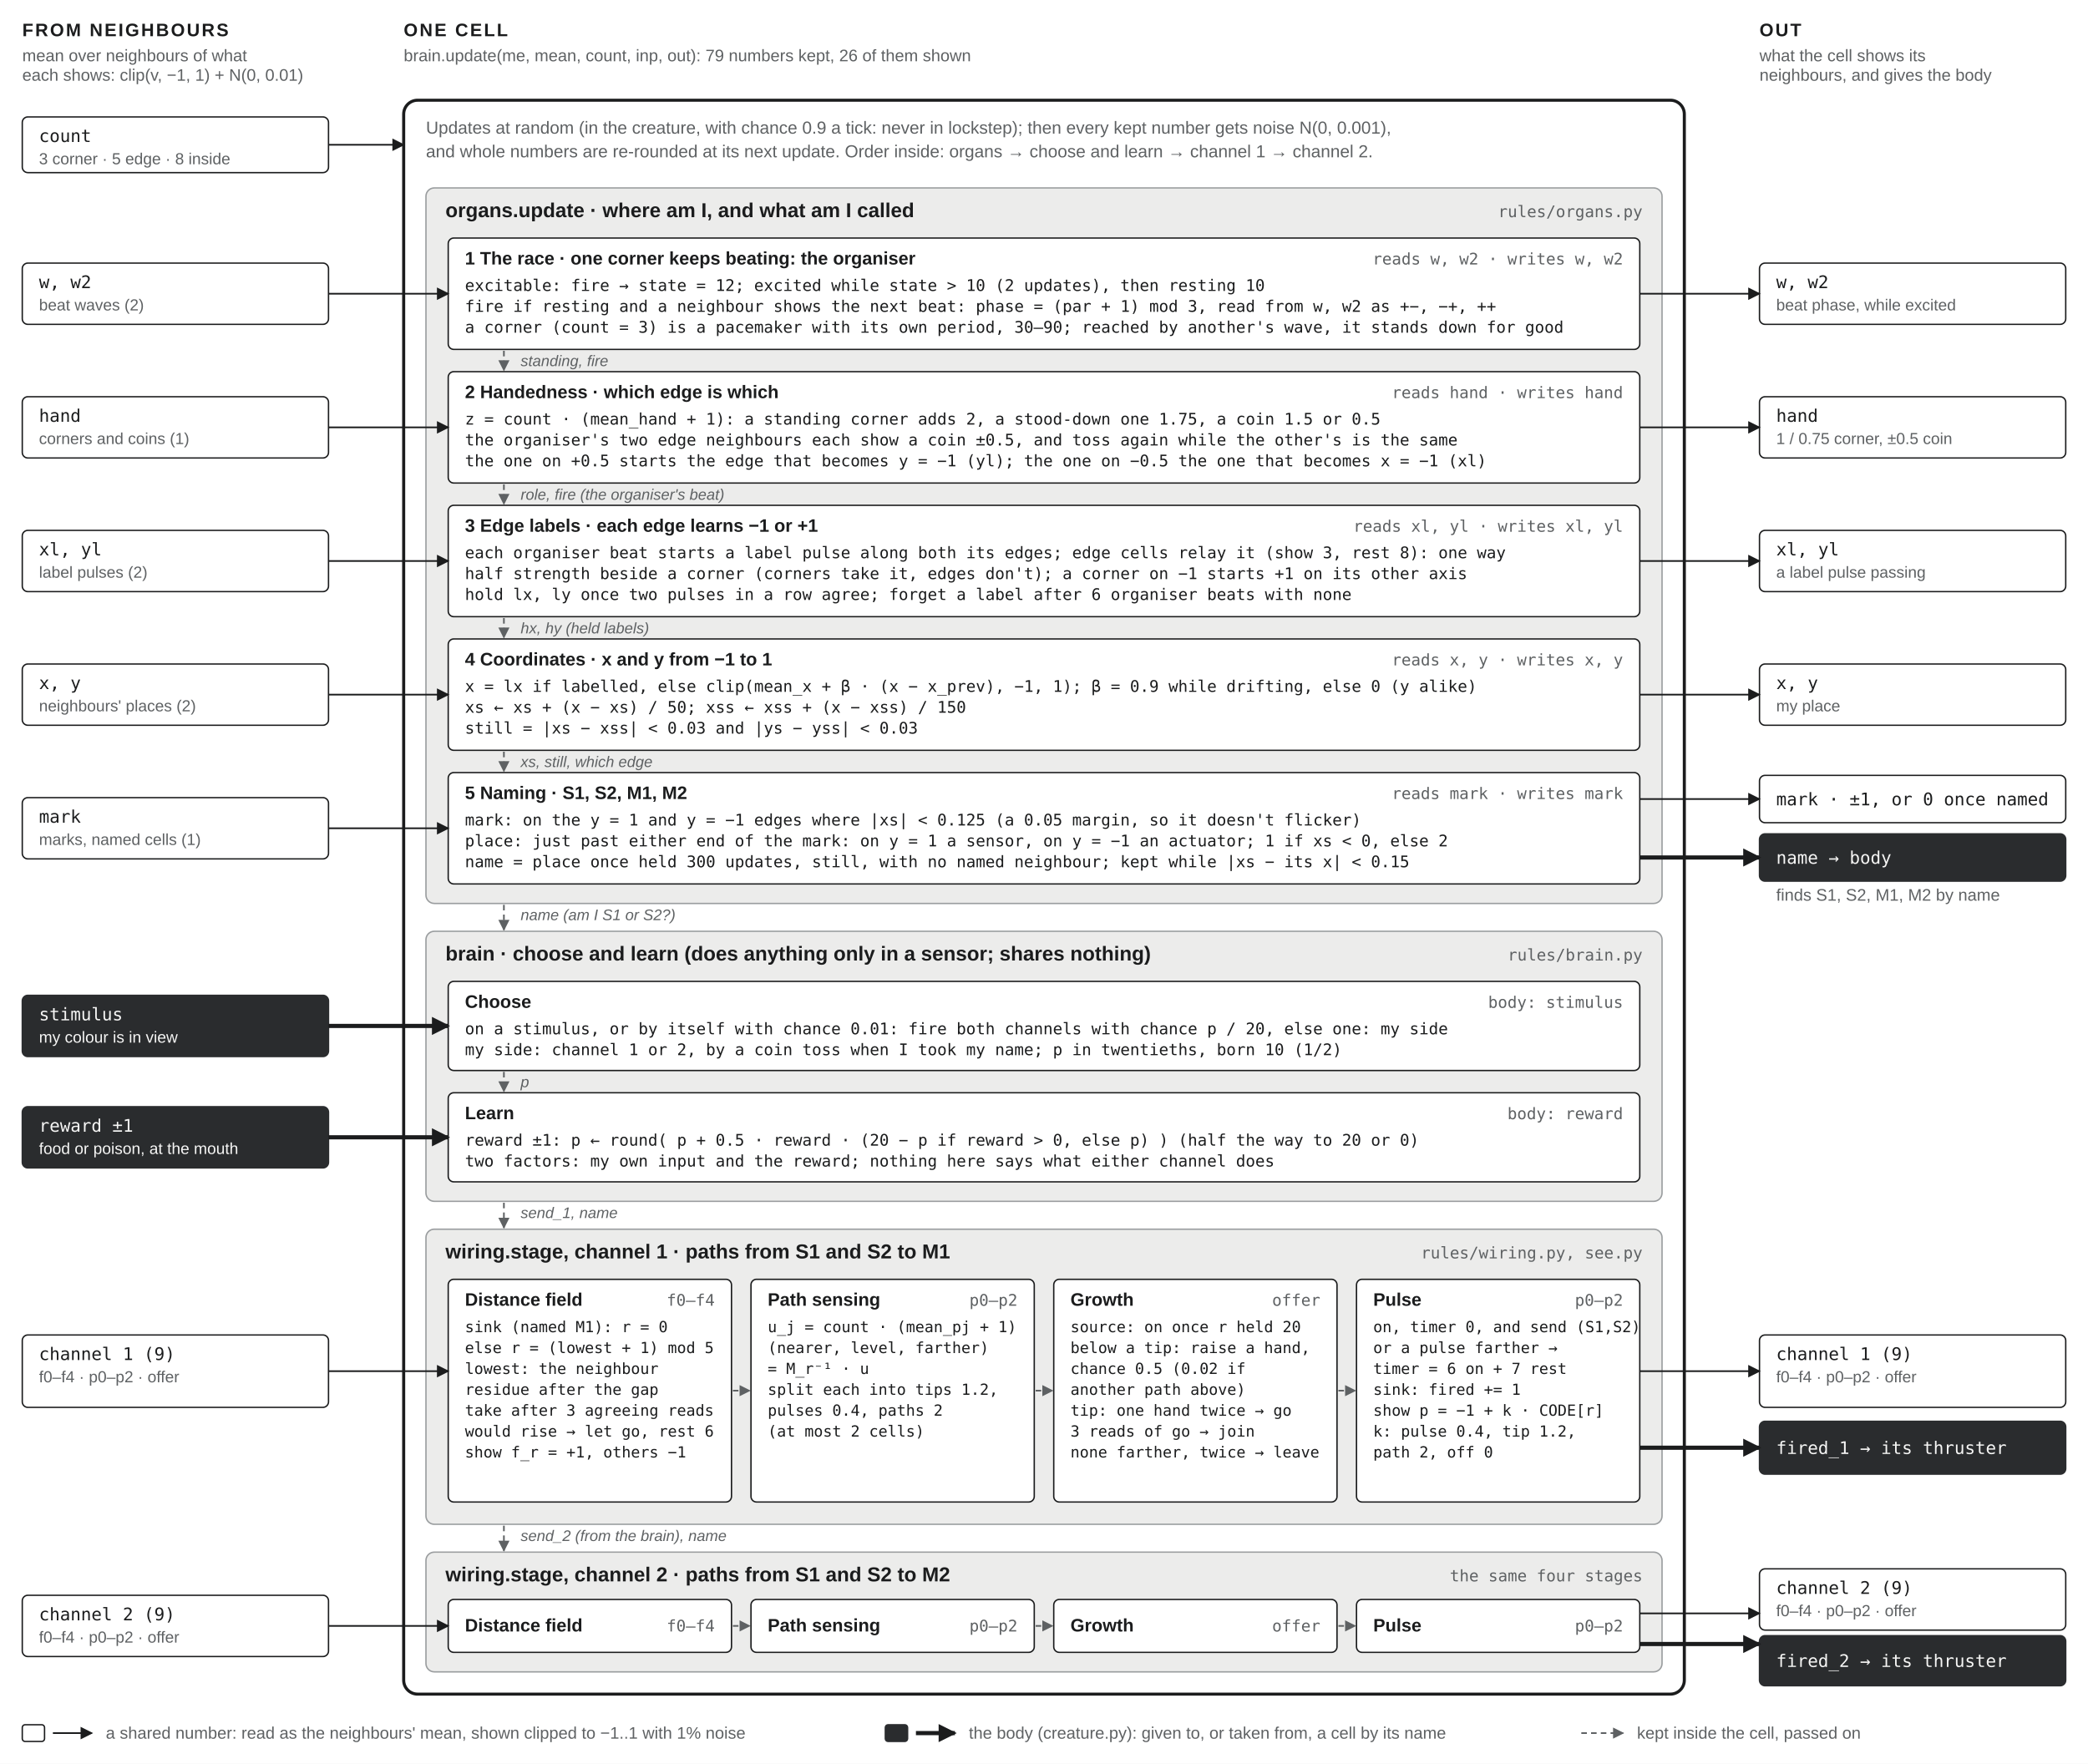
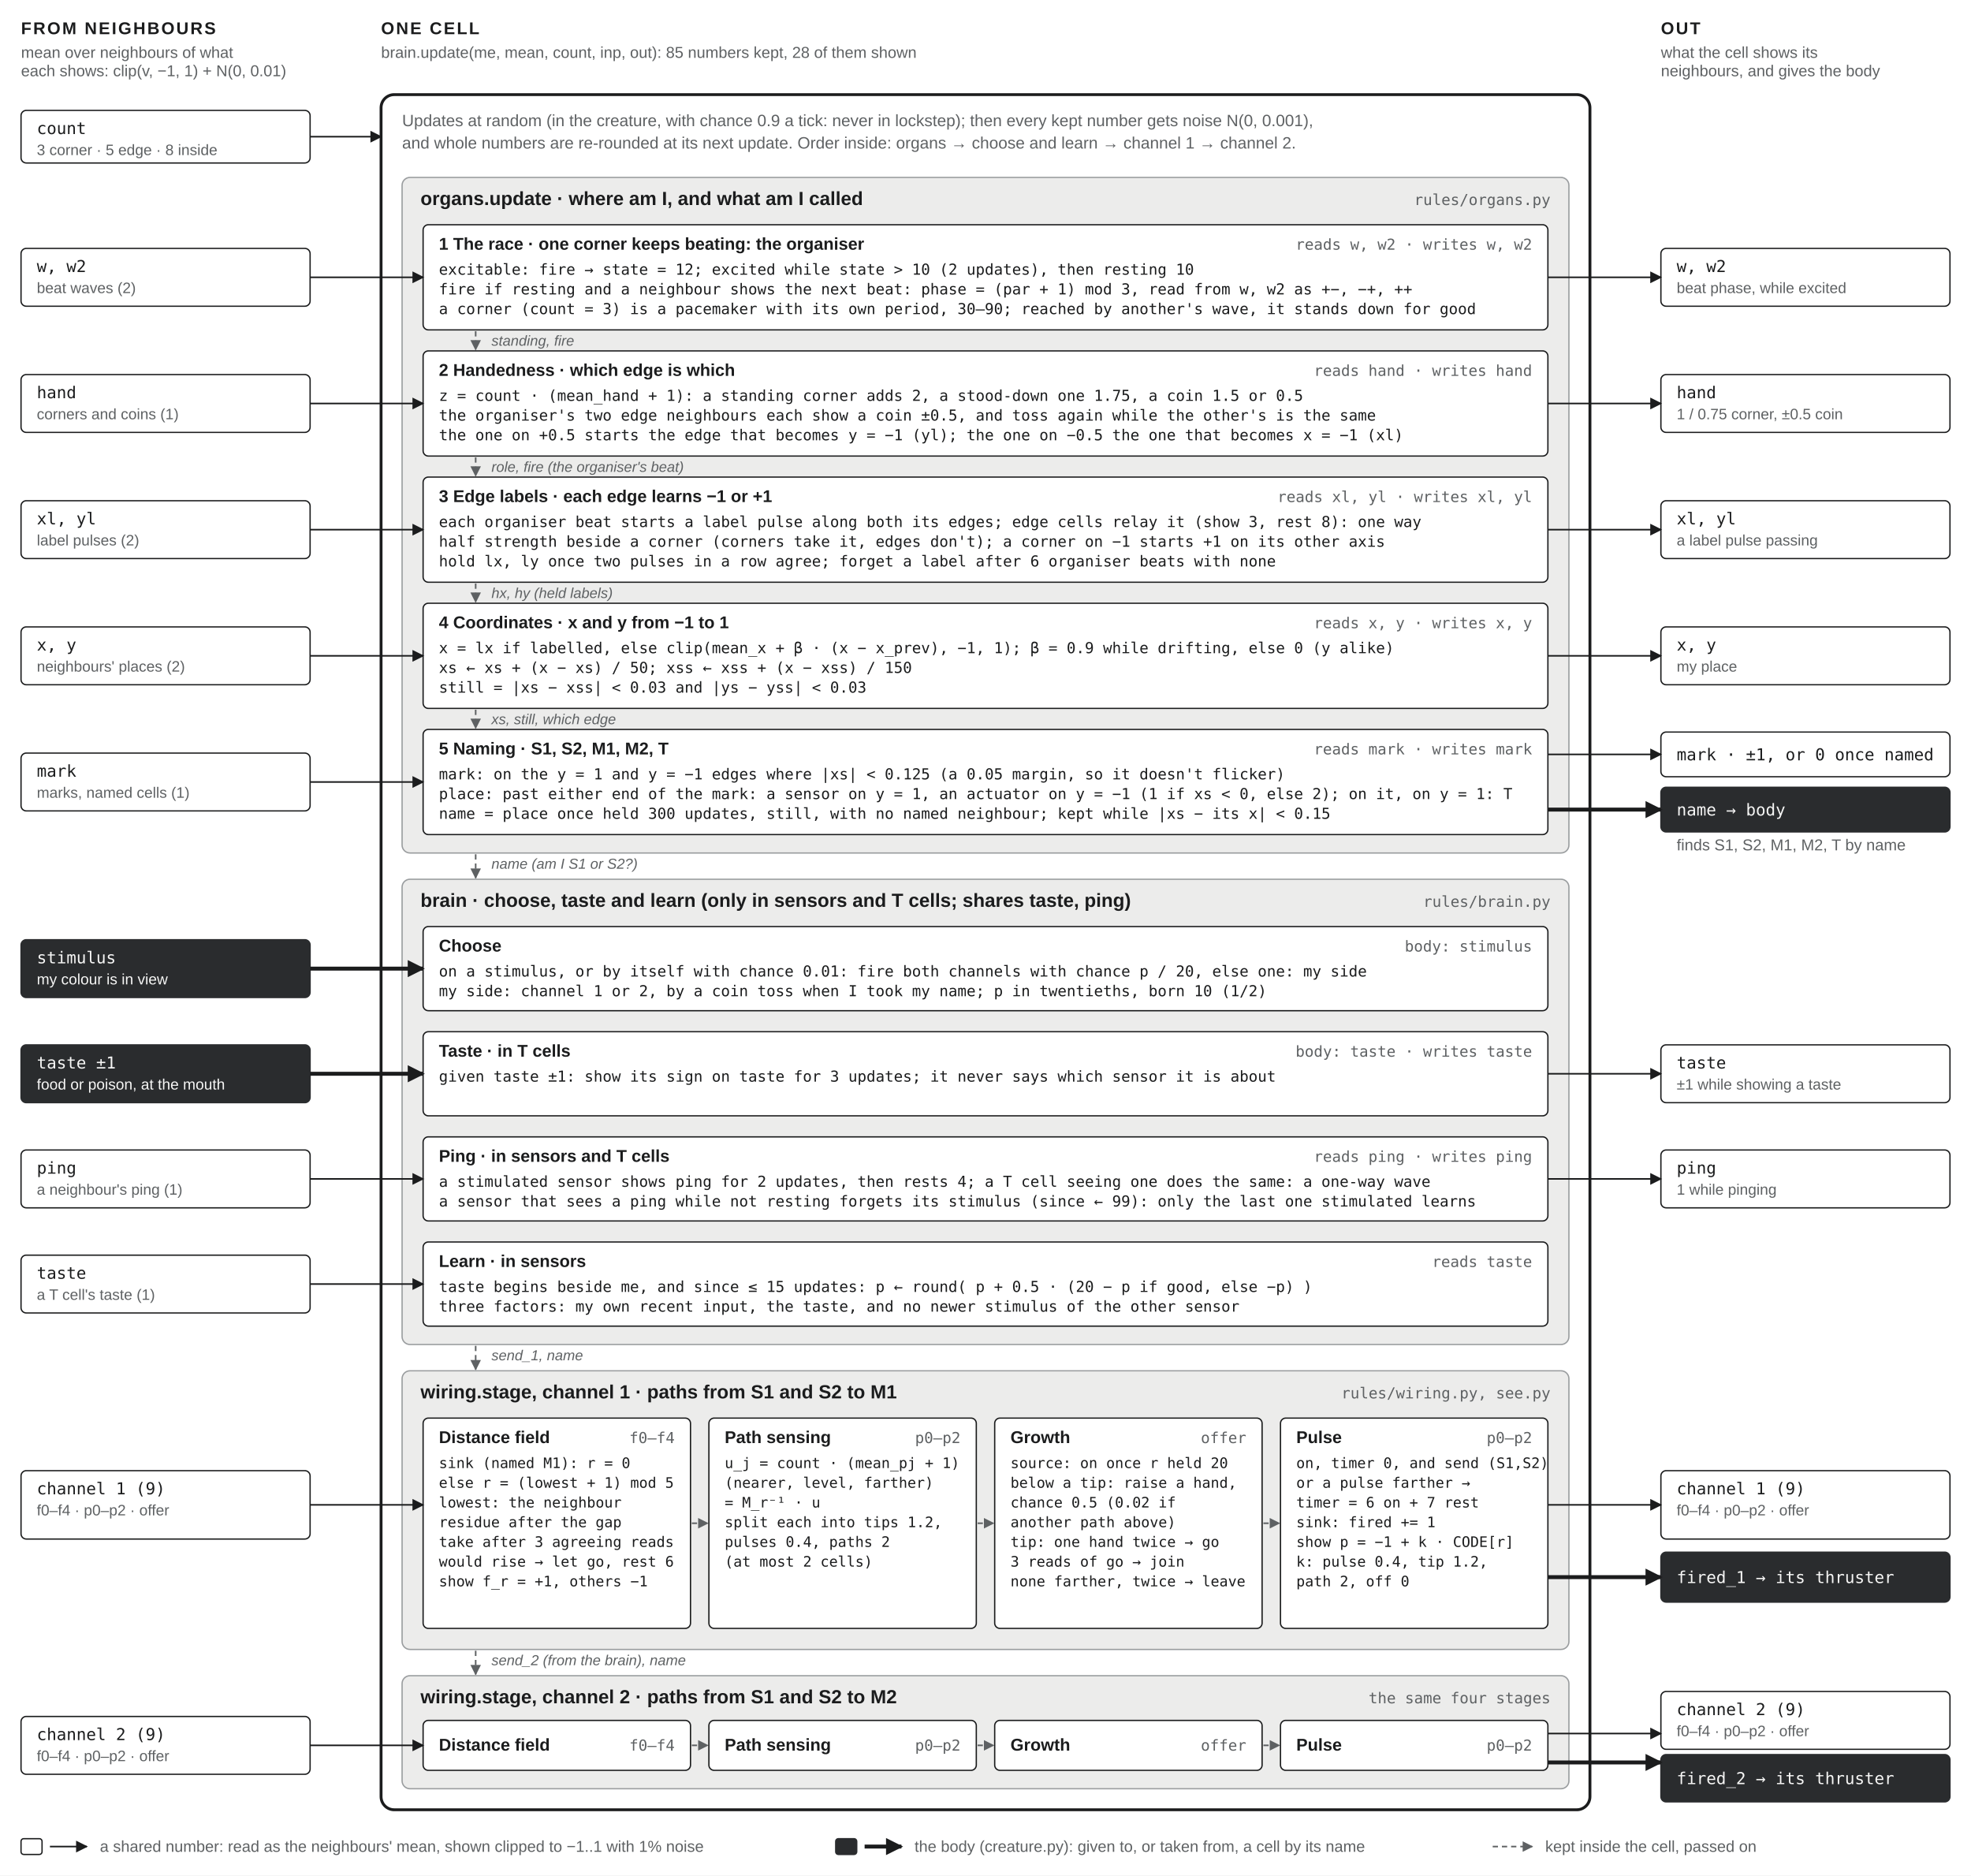
- <svg xmlns="http://www.w3.org/2000/svg" viewBox="0 0 1500 1267" width="1500" height="1267" role="img" aria-labelledby="t">
+ <svg xmlns="http://www.w3.org/2000/svg" viewBox="0 0 1500 1427" width="1500" height="1427" role="img" aria-labelledby="t">
  <style>
.bg { fill: #ffffff; }
.cell { fill: #ffffff; stroke: #1b1c1d; stroke-width: 2.2; }
.con { fill: #ececeb; stroke: #9a9d9f; stroke-width: 1; }
.sub, .nbox { fill: #ffffff; stroke: #1b1c1d; stroke-width: 1; }
.bodybox { fill: #2a2c2e; stroke: #2a2c2e; }
.a-sig { stroke: #1b1c1d; stroke-width: 1.2; }
.a-body { stroke: #1b1c1d; stroke-width: 3; }
.a-int { stroke: #5e6163; stroke-width: 1.2; stroke-dasharray: 4 3; }
.ahf { fill: #1b1c1d; }
.ahm { fill: #5e6163; }
text { fill: #1b1c1d; font-family: "IBM Plex Sans", "Helvetica Neue", Arial, sans-serif; }
.colh { font-size: 13px; font-weight: 600; letter-spacing: 0.1em; }
.colhs, .hd, .io, .lab, .nts { fill: #5e6163; }
.colhs { font-size: 12px; }
.hd { font-size: 12.5px; }
.ct { font-size: 14.5px; font-weight: 600; }
.bt { font-size: 13px; font-weight: 600; }
.lab { font-size: 11px; font-style: italic; }
.nts, .bodyts { font-size: 11.5px; }
.io, .eq, .eqs, .nt, .bodyt { font-family: "IBM Plex Mono", Menlo, Consolas, "DejaVu Sans Mono", monospace; }
.io, .eq { font-size: 11.5px; }
.eqs { font-size: 11px; }
.nt, .bodyt { font-size: 12.5px; font-weight: 500; }
.bodyt, .bodyts { fill: #f6f6f5; }
</style>
  <defs>
    <marker id="ah" viewBox="0 0 10 10" refX="9" refY="5" markerWidth="9" markerHeight="9" markerUnits="userSpaceOnUse" orient="auto">
      <path d="M0,0 L10,5 L0,10 z" class="ahf" />
    </marker>
    <marker id="ahb" viewBox="0 0 10 10" refX="9" refY="5" markerWidth="13" markerHeight="13" markerUnits="userSpaceOnUse" orient="auto">
      <path d="M0,0 L10,5 L0,10 z" class="ahf" />
    </marker>
    <marker id="ahm" viewBox="0 0 10 10" refX="9" refY="5" markerWidth="8" markerHeight="8" markerUnits="userSpaceOnUse" orient="auto">
      <path d="M0,0 L10,5 L0,10 z" class="ahm" />
    </marker>
  </defs>
-   <rect width="1500" height="1267" class="bg" />
-   <rect x="290" y="72" width="920" height="1145" rx="10" class="cell" />
+   <rect width="1500" height="1427" class="bg" />
+   <rect x="290" y="72" width="920" height="1305" rx="10" class="cell" />
  <text x="16" y="26" class="colh" text-anchor="start">FROM NEIGHBOURS</text>
  <text x="16" y="44" class="colhs" text-anchor="start">mean over neighbours of what</text>
  <text x="16" y="58" class="colhs" text-anchor="start">each shows: clip(v, −1, 1) + N(0, 0.01)</text>
  <text x="290" y="26" class="colh" text-anchor="start">ONE CELL</text>
-   <text x="290" y="44" class="colhs" text-anchor="start">brain.update(me, mean, count, inp, out): 79 numbers kept, 26 of them shown</text>
+   <text x="290" y="44" class="colhs" text-anchor="start">brain.update(me, mean, count, inp, out): 85 numbers kept, 28 of them shown</text>
  <text x="1264" y="26" class="colh" text-anchor="start">OUT</text>
  <text x="1264" y="44" class="colhs" text-anchor="start">what the cell shows its</text>
  <text x="1264" y="58" class="colhs" text-anchor="start">neighbours, and gives the body</text>
  <text x="306" y="96" class="hd" text-anchor="start">Updates at random (in the creature, with chance 0.9 a tick: never in lockstep); then every kept number gets noise N(0, 0.001),</text>
  <text x="306" y="113" class="hd" text-anchor="start">and whole numbers are re-rounded at its next update. Order inside:  organs  →  choose and learn  →  channel 1  →  channel 2.</text>
  <rect x="16" y="84" width="220" height="40" rx="4" class="nbox" />
  <text x="28" y="102" class="nt" text-anchor="start">count</text>
  <text x="28" y="118" class="nts" text-anchor="start">3 corner · 5 edge · 8 inside</text>
  <line x1="236" y1="104" x2="290" y2="104" class="a-sig" marker-end="url(#ah)" />
  <rect x="306" y="135" width="888" height="514" rx="6" class="con" />
  <text x="320" y="156" class="ct" text-anchor="start">organs.update · where am I, and what am I called</text>
  <text x="1180" y="156" class="io" text-anchor="end">rules/organs.py</text>
  <rect x="322" y="171" width="856" height="80" rx="4" class="sub" />
  <text x="334" y="190" class="bt" text-anchor="start">1  The race · one corner keeps beating: the organiser</text>
  <text x="1166" y="190" class="io" text-anchor="end">reads w, w2 · writes w, w2</text>
  <text x="334" y="209" class="eq" text-anchor="start">excitable: fire → state = 12; excited while state &gt; 10 (2 updates), then resting 10</text>
  <text x="334" y="224" class="eq" text-anchor="start">fire if resting and a neighbour shows the next beat: phase = (par + 1) mod 3, read from w, w2 as +−, −+, ++</text>
  <text x="334" y="239" class="eq" text-anchor="start">a corner (count = 3) is a pacemaker with its own period, 30–90; reached by another's wave, it stands down for good</text>
  <rect x="16" y="189.0" width="220" height="44" rx="4" class="nbox" />
  <text x="28" y="207.0" class="nt" text-anchor="start">w, w2</text>
  <text x="28" y="223.0" class="nts" text-anchor="start">beat waves (2)</text>
  <line x1="236" y1="211.0" x2="322" y2="211.0" class="a-sig" marker-end="url(#ah)" />
  <rect x="1264" y="189.0" width="220" height="44" rx="4" class="nbox" />
  <text x="1276" y="207.0" class="nt" text-anchor="start">w, w2</text>
  <text x="1276" y="223.0" class="nts" text-anchor="start">beat phase, while excited</text>
  <line x1="1178" y1="211.0" x2="1264" y2="211.0" class="a-sig" marker-end="url(#ah)" />
  <line x1="362" y1="252" x2="362" y2="266" class="a-int" marker-end="url(#ahm)" />
  <text x="374" y="263" class="lab" text-anchor="start">standing, fire</text>
  <rect x="322" y="267" width="856" height="80" rx="4" class="sub" />
  <text x="334" y="286" class="bt" text-anchor="start">2  Handedness · which edge is which</text>
  <text x="1166" y="286" class="io" text-anchor="end">reads hand · writes hand</text>
  <text x="334" y="305" class="eq" text-anchor="start">z = count · (mean_hand + 1): a standing corner adds 2, a stood-down one 1.75, a coin 1.5 or 0.5</text>
  <text x="334" y="320" class="eq" text-anchor="start">the organiser's two edge neighbours each show a coin ±0.5, and toss again while the other's is the same</text>
  <text x="334" y="335" class="eq" text-anchor="start">the one on +0.5 starts the edge that becomes y = −1 (yl); the one on −0.5 the one that becomes x = −1 (xl)</text>
  <rect x="16" y="285.0" width="220" height="44" rx="4" class="nbox" />
  <text x="28" y="303.0" class="nt" text-anchor="start">hand</text>
  <text x="28" y="319.0" class="nts" text-anchor="start">corners and coins (1)</text>
  <line x1="236" y1="307.0" x2="322" y2="307.0" class="a-sig" marker-end="url(#ah)" />
  <rect x="1264" y="285.0" width="220" height="44" rx="4" class="nbox" />
  <text x="1276" y="303.0" class="nt" text-anchor="start">hand</text>
  <text x="1276" y="319.0" class="nts" text-anchor="start">1 / 0.75 corner, ±0.5 coin</text>
  <line x1="1178" y1="307.0" x2="1264" y2="307.0" class="a-sig" marker-end="url(#ah)" />
  <line x1="362" y1="348" x2="362" y2="362" class="a-int" marker-end="url(#ahm)" />
  <text x="374" y="359" class="lab" text-anchor="start">role, fire (the organiser's beat)</text>
  <rect x="322" y="363" width="856" height="80" rx="4" class="sub" />
  <text x="334" y="382" class="bt" text-anchor="start">3  Edge labels · each edge learns −1 or +1</text>
  <text x="1166" y="382" class="io" text-anchor="end">reads xl, yl · writes xl, yl</text>
  <text x="334" y="401" class="eq" text-anchor="start">each organiser beat starts a label pulse along both its edges; edge cells relay it (show 3, rest 8): one way</text>
  <text x="334" y="416" class="eq" text-anchor="start">half strength beside a corner (corners take it, edges don't); a corner on −1 starts +1 on its other axis</text>
  <text x="334" y="431" class="eq" text-anchor="start">hold lx, ly once two pulses in a row agree; forget a label after 6 organiser beats with none</text>
  <rect x="16" y="381.0" width="220" height="44" rx="4" class="nbox" />
  <text x="28" y="399.0" class="nt" text-anchor="start">xl, yl</text>
  <text x="28" y="415.0" class="nts" text-anchor="start">label pulses (2)</text>
  <line x1="236" y1="403.0" x2="322" y2="403.0" class="a-sig" marker-end="url(#ah)" />
  <rect x="1264" y="381.0" width="220" height="44" rx="4" class="nbox" />
  <text x="1276" y="399.0" class="nt" text-anchor="start">xl, yl</text>
  <text x="1276" y="415.0" class="nts" text-anchor="start">a label pulse passing</text>
  <line x1="1178" y1="403.0" x2="1264" y2="403.0" class="a-sig" marker-end="url(#ah)" />
  <line x1="362" y1="444" x2="362" y2="458" class="a-int" marker-end="url(#ahm)" />
  <text x="374" y="455" class="lab" text-anchor="start">hx, hy (held labels)</text>
  <rect x="322" y="459" width="856" height="80" rx="4" class="sub" />
  <text x="334" y="478" class="bt" text-anchor="start">4  Coordinates · x and y from −1 to 1</text>
  <text x="1166" y="478" class="io" text-anchor="end">reads x, y · writes x, y</text>
  <text x="334" y="497" class="eq" text-anchor="start">x = lx if labelled, else clip(mean_x + β · (x − x_prev), −1, 1);   β = 0.9 while drifting, else 0   (y alike)</text>
  <text x="334" y="512" class="eq" text-anchor="start">xs ← xs + (x − xs) / 50;     xss ← xss + (x − xss) / 150</text>
  <text x="334" y="527" class="eq" text-anchor="start">still = |xs − xss| &lt; 0.03 and |ys − yss| &lt; 0.03</text>
  <rect x="16" y="477.0" width="220" height="44" rx="4" class="nbox" />
  <text x="28" y="495.0" class="nt" text-anchor="start">x, y</text>
  <text x="28" y="511.0" class="nts" text-anchor="start">neighbours' places (2)</text>
  <line x1="236" y1="499.0" x2="322" y2="499.0" class="a-sig" marker-end="url(#ah)" />
  <rect x="1264" y="477.0" width="220" height="44" rx="4" class="nbox" />
  <text x="1276" y="495.0" class="nt" text-anchor="start">x, y</text>
  <text x="1276" y="511.0" class="nts" text-anchor="start">my place</text>
  <line x1="1178" y1="499.0" x2="1264" y2="499.0" class="a-sig" marker-end="url(#ah)" />
  <line x1="362" y1="540" x2="362" y2="554" class="a-int" marker-end="url(#ahm)" />
  <text x="374" y="551" class="lab" text-anchor="start">xs, still, which edge</text>
  <rect x="322" y="555" width="856" height="80" rx="4" class="sub" />
-   <text x="334" y="574" class="bt" text-anchor="start">5  Naming · S1, S2, M1, M2</text>
+   <text x="334" y="574" class="bt" text-anchor="start">5  Naming · S1, S2, M1, M2, T</text>
  <text x="1166" y="574" class="io" text-anchor="end">reads mark · writes mark</text>
  <text x="334" y="593" class="eq" text-anchor="start">mark: on the y = 1 and y = −1 edges where |xs| &lt; 0.125 (a 0.05 margin, so it doesn't flicker)</text>
-   <text x="334" y="608" class="eq" text-anchor="start">place: just past either end of the mark: on y = 1 a sensor, on y = −1 an actuator; 1 if xs &lt; 0, else 2</text>
+   <text x="334" y="608" class="eq" text-anchor="start">place: past either end of the mark: a sensor on y = 1, an actuator on y = −1 (1 if xs &lt; 0, else 2); on it, on y = 1: T</text>
  <text x="334" y="623" class="eq" text-anchor="start">name = place once held 300 updates, still, with no named neighbour; kept while |xs − its x| &lt; 0.15</text>
  <rect x="16" y="573.0" width="220" height="44" rx="4" class="nbox" />
  <text x="28" y="591.0" class="nt" text-anchor="start">mark</text>
  <text x="28" y="607.0" class="nts" text-anchor="start">marks, named cells (1)</text>
  <line x1="236" y1="595.0" x2="322" y2="595.0" class="a-sig" marker-end="url(#ah)" />
  <rect x="1264" y="557.0" width="220" height="34" rx="4" class="nbox" />
  <text x="1276" y="578.5" class="nt" text-anchor="start">mark  ·  ±1, or 0 once named</text>
  <line x1="1178" y1="574.0" x2="1264" y2="574.0" class="a-sig" marker-end="url(#ah)" />
  <rect x="1264" y="599.0" width="220" height="34" rx="4" class="bodybox" />
  <text x="1276" y="620.5" class="bodyt" text-anchor="start">name  →  body</text>
  <line x1="1178" y1="616.0" x2="1264" y2="616.0" class="a-body" marker-end="url(#ahb)" />
-   <text x="1276" y="647.0" class="colhs" text-anchor="start">finds S1, S2, M1, M2 by name</text>
+   <text x="1276" y="647.0" class="colhs" text-anchor="start">finds S1, S2, M1, M2, T by name</text>
  <line x1="362" y1="650" x2="362" y2="668" class="a-int" marker-end="url(#ahm)" />
  <text x="374" y="661" class="lab" text-anchor="start">name (am I S1 or S2?)</text>
-   <rect x="306" y="669" width="888" height="194" rx="6" class="con" />
-   <text x="320" y="690" class="ct" text-anchor="start">brain · choose and learn (does anything only in a sensor; shares nothing)</text>
+   <rect x="306" y="669" width="888" height="354" rx="6" class="con" />
+   <text x="320" y="690" class="ct" text-anchor="start">brain · choose, taste and learn (only in sensors and T cells; shares taste, ping)</text>
  <text x="1180" y="690" class="io" text-anchor="end">rules/brain.py</text>
  <rect x="322" y="705" width="856" height="64" rx="4" class="sub" />
  <text x="334" y="724" class="bt" text-anchor="start">Choose</text>
  <text x="1166" y="724" class="io" text-anchor="end">body: stimulus</text>
  <text x="334" y="743" class="eq" text-anchor="start">on a stimulus, or by itself with chance 0.01:  fire both channels with chance p / 20, else one: my side</text>
  <text x="334" y="758" class="eq" text-anchor="start">my side: channel 1 or 2, by a coin toss when I took my name;   p in twentieths, born 10 (1/2)</text>
  <rect x="16" y="715.0" width="220" height="44" rx="4" class="bodybox" />
  <text x="28" y="733.0" class="bodyt" text-anchor="start">stimulus</text>
  <text x="28" y="749.0" class="bodyts" text-anchor="start">my colour is in view</text>
  <line x1="236" y1="737.0" x2="322" y2="737.0" class="a-body" marker-end="url(#ahb)" />
-   <line x1="362" y1="770" x2="362" y2="784" class="a-int" marker-end="url(#ahm)" />
-   <text x="374" y="781" class="lab" text-anchor="start">p</text>
  <rect x="322" y="785" width="856" height="64" rx="4" class="sub" />
-   <text x="334" y="804" class="bt" text-anchor="start">Learn</text>
-   <text x="1166" y="804" class="io" text-anchor="end">body: reward</text>
-   <text x="334" y="823" class="eq" text-anchor="start">reward ±1:   p ← round( p + 0.5 · reward · (20 − p if reward &gt; 0, else p) )      (half the way to 20 or 0)</text>
-   <text x="334" y="838" class="eq" text-anchor="start">two factors: my own input and the reward; nothing here says what either channel does</text>
+   <text x="334" y="804" class="bt" text-anchor="start">Taste · in T cells</text>
+   <text x="1166" y="804" class="io" text-anchor="end">body: taste · writes taste</text>
+   <text x="334" y="823" class="eq" text-anchor="start">given taste ±1: show its sign on taste for 3 updates;   it never says which sensor it is about</text>
  <rect x="16" y="795.0" width="220" height="44" rx="4" class="bodybox" />
-   <text x="28" y="813.0" class="bodyt" text-anchor="start">reward ±1</text>
+   <text x="28" y="813.0" class="bodyt" text-anchor="start">taste ±1</text>
  <text x="28" y="829.0" class="bodyts" text-anchor="start">food or poison, at the mouth</text>
  <line x1="236" y1="817.0" x2="322" y2="817.0" class="a-body" marker-end="url(#ahb)" />
-   <line x1="362" y1="864" x2="362" y2="882" class="a-int" marker-end="url(#ahm)" />
-   <text x="374" y="875" class="lab" text-anchor="start">send_1, name</text>
-   <rect x="306" y="883" width="888" height="212" rx="6" class="con" />
-   <text x="320" y="904" class="ct" text-anchor="start">wiring.stage, channel 1 · paths from S1 and S2 to M1</text>
-   <text x="1180" y="904" class="io" text-anchor="end">rules/wiring.py, see.py</text>
-   <rect x="322.0" y="919" width="203.5" height="160" rx="4" class="sub" />
-   <text x="334.0" y="938" class="bt" text-anchor="start">Distance field</text>
-   <text x="513.5" y="938" class="io" text-anchor="end">f0–f4</text>
-   <text x="334.0" y="957" class="eqs" text-anchor="start">sink (named M1): r = 0</text>
-   <text x="334.0" y="972" class="eqs" text-anchor="start">else r = (lowest + 1) mod 5</text>
-   <text x="334.0" y="987" class="eqs" text-anchor="start">  lowest: the neighbour</text>
-   <text x="334.0" y="1002" class="eqs" text-anchor="start">  residue after the gap</text>
-   <text x="334.0" y="1017" class="eqs" text-anchor="start">take after 3 agreeing reads</text>
-   <text x="334.0" y="1032" class="eqs" text-anchor="start">would rise → let go, rest 6</text>
-   <text x="334.0" y="1047" class="eqs" text-anchor="start">show f_r = +1, others −1</text>
-   <line x1="526.5" y1="999.0" x2="538.5" y2="999.0" class="a-int" marker-end="url(#ahm)" />
-   <rect x="539.5" y="919" width="203.5" height="160" rx="4" class="sub" />
-   <text x="551.5" y="938" class="bt" text-anchor="start">Path sensing</text>
-   <text x="731.0" y="938" class="io" text-anchor="end">p0–p2</text>
-   <text x="551.5" y="957" class="eqs" text-anchor="start">u_j = count · (mean_pj + 1)</text>
-   <text x="551.5" y="972" class="eqs" text-anchor="start">(nearer, level, farther)</text>
-   <text x="551.5" y="987" class="eqs" text-anchor="start">    = M_r⁻¹ · u</text>
-   <text x="551.5" y="1002" class="eqs" text-anchor="start">split each into tips 1.2,</text>
-   <text x="551.5" y="1017" class="eqs" text-anchor="start">  pulses 0.4, paths 2</text>
-   <text x="551.5" y="1032" class="eqs" text-anchor="start">  (at most 2 cells)</text>
-   <line x1="744.0" y1="999.0" x2="756.0" y2="999.0" class="a-int" marker-end="url(#ahm)" />
-   <rect x="757.0" y="919" width="203.5" height="160" rx="4" class="sub" />
-   <text x="769.0" y="938" class="bt" text-anchor="start">Growth</text>
-   <text x="948.5" y="938" class="io" text-anchor="end">offer</text>
-   <text x="769.0" y="957" class="eqs" text-anchor="start">source: on once r held 20</text>
-   <text x="769.0" y="972" class="eqs" text-anchor="start">below a tip: raise a hand,</text>
-   <text x="769.0" y="987" class="eqs" text-anchor="start">  chance 0.5 (0.02 if</text>
-   <text x="769.0" y="1002" class="eqs" text-anchor="start">  another path above)</text>
-   <text x="769.0" y="1017" class="eqs" text-anchor="start">tip: one hand twice → go</text>
-   <text x="769.0" y="1032" class="eqs" text-anchor="start">3 reads of go → join</text>
-   <text x="769.0" y="1047" class="eqs" text-anchor="start">none farther, twice → leave</text>
-   <line x1="961.5" y1="999.0" x2="973.5" y2="999.0" class="a-int" marker-end="url(#ahm)" />
-   <rect x="974.5" y="919" width="203.5" height="160" rx="4" class="sub" />
-   <text x="986.5" y="938" class="bt" text-anchor="start">Pulse</text>
-   <text x="1166.0" y="938" class="io" text-anchor="end">p0–p2</text>
-   <text x="986.5" y="957" class="eqs" text-anchor="start">on, timer 0, and send (S1,S2)</text>
-   <text x="986.5" y="972" class="eqs" text-anchor="start">  or a pulse farther →</text>
-   <text x="986.5" y="987" class="eqs" text-anchor="start">  timer = 6 on + 7 rest</text>
-   <text x="986.5" y="1002" class="eqs" text-anchor="start">sink: fired += 1</text>
-   <text x="986.5" y="1017" class="eqs" text-anchor="start">show p = −1 + k · CODE[r]</text>
-   <text x="986.5" y="1032" class="eqs" text-anchor="start">  k: pulse 0.4, tip 1.2,</text>
-   <text x="986.5" y="1047" class="eqs" text-anchor="start">     path 2, off 0</text>
-   <rect x="16" y="959.0" width="220" height="52" rx="4" class="nbox" />
-   <text x="28" y="977.0" class="nt" text-anchor="start">channel 1 (9)</text>
-   <text x="28" y="993.0" class="nts" text-anchor="start">f0–f4 · p0–p2 · offer</text>
-   <line x1="236" y1="985.0" x2="322" y2="985.0" class="a-sig" marker-end="url(#ah)" />
-   <rect x="1264" y="959.0" width="220" height="52" rx="4" class="nbox" />
-   <text x="1276" y="977.0" class="nt" text-anchor="start">channel 1 (9)</text>
-   <text x="1276" y="993.0" class="nts" text-anchor="start">f0–f4 · p0–p2 · offer</text>
-   <line x1="1178" y1="985.0" x2="1264" y2="985.0" class="a-sig" marker-end="url(#ah)" />
-   <rect x="1264" y="1021.0" width="220" height="38" rx="4" class="bodybox" />
-   <text x="1276" y="1044.5" class="bodyt" text-anchor="start">fired_1  →  its thruster</text>
-   <line x1="1178" y1="1040.0" x2="1264" y2="1040.0" class="a-body" marker-end="url(#ahb)" />
-   <line x1="362" y1="1096" x2="362" y2="1114" class="a-int" marker-end="url(#ahm)" />
-   <text x="374" y="1107" class="lab" text-anchor="start">send_2 (from the brain), name</text>
-   <rect x="306" y="1115" width="888" height="86" rx="6" class="con" />
-   <text x="320" y="1136" class="ct" text-anchor="start">wiring.stage, channel 2 · paths from S1 and S2 to M2</text>
-   <text x="1180" y="1136" class="io" text-anchor="end">the same four stages</text>
-   <rect x="322.0" y="1149" width="203.5" height="38" rx="4" class="sub" />
-   <text x="334.0" y="1172" class="bt" text-anchor="start">Distance field</text>
-   <text x="513.5" y="1172" class="io" text-anchor="end">f0–f4</text>
-   <line x1="526.5" y1="1168" x2="538.5" y2="1168" class="a-int" marker-end="url(#ahm)" />
-   <rect x="539.5" y="1149" width="203.5" height="38" rx="4" class="sub" />
-   <text x="551.5" y="1172" class="bt" text-anchor="start">Path sensing</text>
-   <text x="731.0" y="1172" class="io" text-anchor="end">p0–p2</text>
-   <line x1="744.0" y1="1168" x2="756.0" y2="1168" class="a-int" marker-end="url(#ahm)" />
-   <rect x="757.0" y="1149" width="203.5" height="38" rx="4" class="sub" />
-   <text x="769.0" y="1172" class="bt" text-anchor="start">Growth</text>
-   <text x="948.5" y="1172" class="io" text-anchor="end">offer</text>
-   <line x1="961.5" y1="1168" x2="973.5" y2="1168" class="a-int" marker-end="url(#ahm)" />
-   <rect x="974.5" y="1149" width="203.5" height="38" rx="4" class="sub" />
-   <text x="986.5" y="1172" class="bt" text-anchor="start">Pulse</text>
-   <text x="1166.0" y="1172" class="io" text-anchor="end">p0–p2</text>
-   <rect x="16" y="1146" width="220" height="44" rx="4" class="nbox" />
-   <text x="28" y="1164" class="nt" text-anchor="start">channel 2 (9)</text>
-   <text x="28" y="1180" class="nts" text-anchor="start">f0–f4 · p0–p2 · offer</text>
-   <line x1="236" y1="1168" x2="322" y2="1168" class="a-sig" marker-end="url(#ah)" />
-   <rect x="1264" y="1127" width="220" height="44" rx="4" class="nbox" />
-   <text x="1276" y="1145" class="nt" text-anchor="start">channel 2 (9)</text>
-   <text x="1276" y="1161" class="nts" text-anchor="start">f0–f4 · p0–p2 · offer</text>
-   <line x1="1178" y1="1159" x2="1264" y2="1159" class="a-sig" marker-end="url(#ah)" />
-   <rect x="1264" y="1175" width="220" height="36" rx="4" class="bodybox" />
-   <text x="1276" y="1197.5" class="bodyt" text-anchor="start">fired_2  →  its thruster</text>
-   <line x1="1178" y1="1181" x2="1264" y2="1181" class="a-body" marker-end="url(#ahb)" />
-   <rect x="16" y="1239" width="16" height="12" rx="2" class="nbox" />
-   <line x1="38" y1="1245" x2="66" y2="1245" class="a-sig" marker-end="url(#ah)" />
-   <text x="76" y="1249" class="colhs" text-anchor="start">a shared number: read as the neighbours' mean, shown clipped to −1..1 with 1% noise</text>
-   <rect x="636" y="1239" width="16" height="12" rx="2" class="bodybox" />
-   <line x1="658" y1="1245" x2="686" y2="1245" class="a-body" marker-end="url(#ahb)" />
-   <text x="696" y="1249" class="colhs" text-anchor="start">the body (creature.py): given to, or taken from, a cell by its name</text>
-   <line x1="1136" y1="1245" x2="1166" y2="1245" class="a-int" marker-end="url(#ahm)" />
-   <text x="1176" y="1249" class="colhs" text-anchor="start">kept inside the cell, passed on</text>
+   <rect x="1264" y="795.0" width="220" height="44" rx="4" class="nbox" />
+   <text x="1276" y="813.0" class="nt" text-anchor="start">taste</text>
+   <text x="1276" y="829.0" class="nts" text-anchor="start">±1 while showing a taste</text>
+   <line x1="1178" y1="817.0" x2="1264" y2="817.0" class="a-sig" marker-end="url(#ah)" />
+   <rect x="322" y="865" width="856" height="64" rx="4" class="sub" />
+   <text x="334" y="884" class="bt" text-anchor="start">Ping · in sensors and T cells</text>
+   <text x="1166" y="884" class="io" text-anchor="end">reads ping · writes ping</text>
+   <text x="334" y="903" class="eq" text-anchor="start">a stimulated sensor shows ping for 2 updates, then rests 4;  a T cell seeing one does the same: a one-way wave</text>
+   <text x="334" y="918" class="eq" text-anchor="start">a sensor that sees a ping while not resting forgets its stimulus (since ← 99): only the last one stimulated learns</text>
+   <rect x="16" y="875.0" width="220" height="44" rx="4" class="nbox" />
+   <text x="28" y="893.0" class="nt" text-anchor="start">ping</text>
+   <text x="28" y="909.0" class="nts" text-anchor="start">a neighbour's ping (1)</text>
+   <line x1="236" y1="897.0" x2="322" y2="897.0" class="a-sig" marker-end="url(#ah)" />
+   <rect x="1264" y="875.0" width="220" height="44" rx="4" class="nbox" />
+   <text x="1276" y="893.0" class="nt" text-anchor="start">ping</text>
+   <text x="1276" y="909.0" class="nts" text-anchor="start">1 while pinging</text>
+   <line x1="1178" y1="897.0" x2="1264" y2="897.0" class="a-sig" marker-end="url(#ah)" />
+   <rect x="322" y="945" width="856" height="64" rx="4" class="sub" />
+   <text x="334" y="964" class="bt" text-anchor="start">Learn · in sensors</text>
+   <text x="1166" y="964" class="io" text-anchor="end">reads taste</text>
+   <text x="334" y="983" class="eq" text-anchor="start">taste begins beside me, and since ≤ 15 updates:  p ← round( p + 0.5 · (20 − p if good, else −p) )</text>
+   <text x="334" y="998" class="eq" text-anchor="start">three factors: my own recent input, the taste, and no newer stimulus of the other sensor</text>
+   <rect x="16" y="955.0" width="220" height="44" rx="4" class="nbox" />
+   <text x="28" y="973.0" class="nt" text-anchor="start">taste</text>
+   <text x="28" y="989.0" class="nts" text-anchor="start">a T cell's taste (1)</text>
+   <line x1="236" y1="977.0" x2="322" y2="977.0" class="a-sig" marker-end="url(#ah)" />
+   <line x1="362" y1="1024" x2="362" y2="1042" class="a-int" marker-end="url(#ahm)" />
+   <text x="374" y="1035" class="lab" text-anchor="start">send_1, name</text>
+   <rect x="306" y="1043" width="888" height="212" rx="6" class="con" />
+   <text x="320" y="1064" class="ct" text-anchor="start">wiring.stage, channel 1 · paths from S1 and S2 to M1</text>
+   <text x="1180" y="1064" class="io" text-anchor="end">rules/wiring.py, see.py</text>
+   <rect x="322.0" y="1079" width="203.5" height="160" rx="4" class="sub" />
+   <text x="334.0" y="1098" class="bt" text-anchor="start">Distance field</text>
+   <text x="513.5" y="1098" class="io" text-anchor="end">f0–f4</text>
+   <text x="334.0" y="1117" class="eqs" text-anchor="start">sink (named M1): r = 0</text>
+   <text x="334.0" y="1132" class="eqs" text-anchor="start">else r = (lowest + 1) mod 5</text>
+   <text x="334.0" y="1147" class="eqs" text-anchor="start">  lowest: the neighbour</text>
+   <text x="334.0" y="1162" class="eqs" text-anchor="start">  residue after the gap</text>
+   <text x="334.0" y="1177" class="eqs" text-anchor="start">take after 3 agreeing reads</text>
+   <text x="334.0" y="1192" class="eqs" text-anchor="start">would rise → let go, rest 6</text>
+   <text x="334.0" y="1207" class="eqs" text-anchor="start">show f_r = +1, others −1</text>
+   <line x1="526.5" y1="1159.0" x2="538.5" y2="1159.0" class="a-int" marker-end="url(#ahm)" />
+   <rect x="539.5" y="1079" width="203.5" height="160" rx="4" class="sub" />
+   <text x="551.5" y="1098" class="bt" text-anchor="start">Path sensing</text>
+   <text x="731.0" y="1098" class="io" text-anchor="end">p0–p2</text>
+   <text x="551.5" y="1117" class="eqs" text-anchor="start">u_j = count · (mean_pj + 1)</text>
+   <text x="551.5" y="1132" class="eqs" text-anchor="start">(nearer, level, farther)</text>
+   <text x="551.5" y="1147" class="eqs" text-anchor="start">    = M_r⁻¹ · u</text>
+   <text x="551.5" y="1162" class="eqs" text-anchor="start">split each into tips 1.2,</text>
+   <text x="551.5" y="1177" class="eqs" text-anchor="start">  pulses 0.4, paths 2</text>
+   <text x="551.5" y="1192" class="eqs" text-anchor="start">  (at most 2 cells)</text>
+   <line x1="744.0" y1="1159.0" x2="756.0" y2="1159.0" class="a-int" marker-end="url(#ahm)" />
+   <rect x="757.0" y="1079" width="203.5" height="160" rx="4" class="sub" />
+   <text x="769.0" y="1098" class="bt" text-anchor="start">Growth</text>
+   <text x="948.5" y="1098" class="io" text-anchor="end">offer</text>
+   <text x="769.0" y="1117" class="eqs" text-anchor="start">source: on once r held 20</text>
+   <text x="769.0" y="1132" class="eqs" text-anchor="start">below a tip: raise a hand,</text>
+   <text x="769.0" y="1147" class="eqs" text-anchor="start">  chance 0.5 (0.02 if</text>
+   <text x="769.0" y="1162" class="eqs" text-anchor="start">  another path above)</text>
+   <text x="769.0" y="1177" class="eqs" text-anchor="start">tip: one hand twice → go</text>
+   <text x="769.0" y="1192" class="eqs" text-anchor="start">3 reads of go → join</text>
+   <text x="769.0" y="1207" class="eqs" text-anchor="start">none farther, twice → leave</text>
+   <line x1="961.5" y1="1159.0" x2="973.5" y2="1159.0" class="a-int" marker-end="url(#ahm)" />
+   <rect x="974.5" y="1079" width="203.5" height="160" rx="4" class="sub" />
+   <text x="986.5" y="1098" class="bt" text-anchor="start">Pulse</text>
+   <text x="1166.0" y="1098" class="io" text-anchor="end">p0–p2</text>
+   <text x="986.5" y="1117" class="eqs" text-anchor="start">on, timer 0, and send (S1,S2)</text>
+   <text x="986.5" y="1132" class="eqs" text-anchor="start">  or a pulse farther →</text>
+   <text x="986.5" y="1147" class="eqs" text-anchor="start">  timer = 6 on + 7 rest</text>
+   <text x="986.5" y="1162" class="eqs" text-anchor="start">sink: fired += 1</text>
+   <text x="986.5" y="1177" class="eqs" text-anchor="start">show p = −1 + k · CODE[r]</text>
+   <text x="986.5" y="1192" class="eqs" text-anchor="start">  k: pulse 0.4, tip 1.2,</text>
+   <text x="986.5" y="1207" class="eqs" text-anchor="start">     path 2, off 0</text>
+   <rect x="16" y="1119.0" width="220" height="52" rx="4" class="nbox" />
+   <text x="28" y="1137.0" class="nt" text-anchor="start">channel 1 (9)</text>
+   <text x="28" y="1153.0" class="nts" text-anchor="start">f0–f4 · p0–p2 · offer</text>
+   <line x1="236" y1="1145.0" x2="322" y2="1145.0" class="a-sig" marker-end="url(#ah)" />
+   <rect x="1264" y="1119.0" width="220" height="52" rx="4" class="nbox" />
+   <text x="1276" y="1137.0" class="nt" text-anchor="start">channel 1 (9)</text>
+   <text x="1276" y="1153.0" class="nts" text-anchor="start">f0–f4 · p0–p2 · offer</text>
+   <line x1="1178" y1="1145.0" x2="1264" y2="1145.0" class="a-sig" marker-end="url(#ah)" />
+   <rect x="1264" y="1181.0" width="220" height="38" rx="4" class="bodybox" />
+   <text x="1276" y="1204.5" class="bodyt" text-anchor="start">fired_1  →  its thruster</text>
+   <line x1="1178" y1="1200.0" x2="1264" y2="1200.0" class="a-body" marker-end="url(#ahb)" />
+   <line x1="362" y1="1256" x2="362" y2="1274" class="a-int" marker-end="url(#ahm)" />
+   <text x="374" y="1267" class="lab" text-anchor="start">send_2 (from the brain), name</text>
+   <rect x="306" y="1275" width="888" height="86" rx="6" class="con" />
+   <text x="320" y="1296" class="ct" text-anchor="start">wiring.stage, channel 2 · paths from S1 and S2 to M2</text>
+   <text x="1180" y="1296" class="io" text-anchor="end">the same four stages</text>
+   <rect x="322.0" y="1309" width="203.5" height="38" rx="4" class="sub" />
+   <text x="334.0" y="1332" class="bt" text-anchor="start">Distance field</text>
+   <text x="513.5" y="1332" class="io" text-anchor="end">f0–f4</text>
+   <line x1="526.5" y1="1328" x2="538.5" y2="1328" class="a-int" marker-end="url(#ahm)" />
+   <rect x="539.5" y="1309" width="203.5" height="38" rx="4" class="sub" />
+   <text x="551.5" y="1332" class="bt" text-anchor="start">Path sensing</text>
+   <text x="731.0" y="1332" class="io" text-anchor="end">p0–p2</text>
+   <line x1="744.0" y1="1328" x2="756.0" y2="1328" class="a-int" marker-end="url(#ahm)" />
+   <rect x="757.0" y="1309" width="203.5" height="38" rx="4" class="sub" />
+   <text x="769.0" y="1332" class="bt" text-anchor="start">Growth</text>
+   <text x="948.5" y="1332" class="io" text-anchor="end">offer</text>
+   <line x1="961.5" y1="1328" x2="973.5" y2="1328" class="a-int" marker-end="url(#ahm)" />
+   <rect x="974.5" y="1309" width="203.5" height="38" rx="4" class="sub" />
+   <text x="986.5" y="1332" class="bt" text-anchor="start">Pulse</text>
+   <text x="1166.0" y="1332" class="io" text-anchor="end">p0–p2</text>
+   <rect x="16" y="1306" width="220" height="44" rx="4" class="nbox" />
+   <text x="28" y="1324" class="nt" text-anchor="start">channel 2 (9)</text>
+   <text x="28" y="1340" class="nts" text-anchor="start">f0–f4 · p0–p2 · offer</text>
+   <line x1="236" y1="1328" x2="322" y2="1328" class="a-sig" marker-end="url(#ah)" />
+   <rect x="1264" y="1287" width="220" height="44" rx="4" class="nbox" />
+   <text x="1276" y="1305" class="nt" text-anchor="start">channel 2 (9)</text>
+   <text x="1276" y="1321" class="nts" text-anchor="start">f0–f4 · p0–p2 · offer</text>
+   <line x1="1178" y1="1319" x2="1264" y2="1319" class="a-sig" marker-end="url(#ah)" />
+   <rect x="1264" y="1335" width="220" height="36" rx="4" class="bodybox" />
+   <text x="1276" y="1357.5" class="bodyt" text-anchor="start">fired_2  →  its thruster</text>
+   <line x1="1178" y1="1341" x2="1264" y2="1341" class="a-body" marker-end="url(#ahb)" />
+   <rect x="16" y="1399" width="16" height="12" rx="2" class="nbox" />
+   <line x1="38" y1="1405" x2="66" y2="1405" class="a-sig" marker-end="url(#ah)" />
+   <text x="76" y="1409" class="colhs" text-anchor="start">a shared number: read as the neighbours' mean, shown clipped to −1..1 with 1% noise</text>
+   <rect x="636" y="1399" width="16" height="12" rx="2" class="bodybox" />
+   <line x1="658" y1="1405" x2="686" y2="1405" class="a-body" marker-end="url(#ahb)" />
+   <text x="696" y="1409" class="colhs" text-anchor="start">the body (creature.py): given to, or taken from, a cell by its name</text>
+   <line x1="1136" y1="1405" x2="1166" y2="1405" class="a-int" marker-end="url(#ahm)" />
+   <text x="1176" y="1409" class="colhs" text-anchor="start">kept inside the cell, passed on</text>
</svg>
